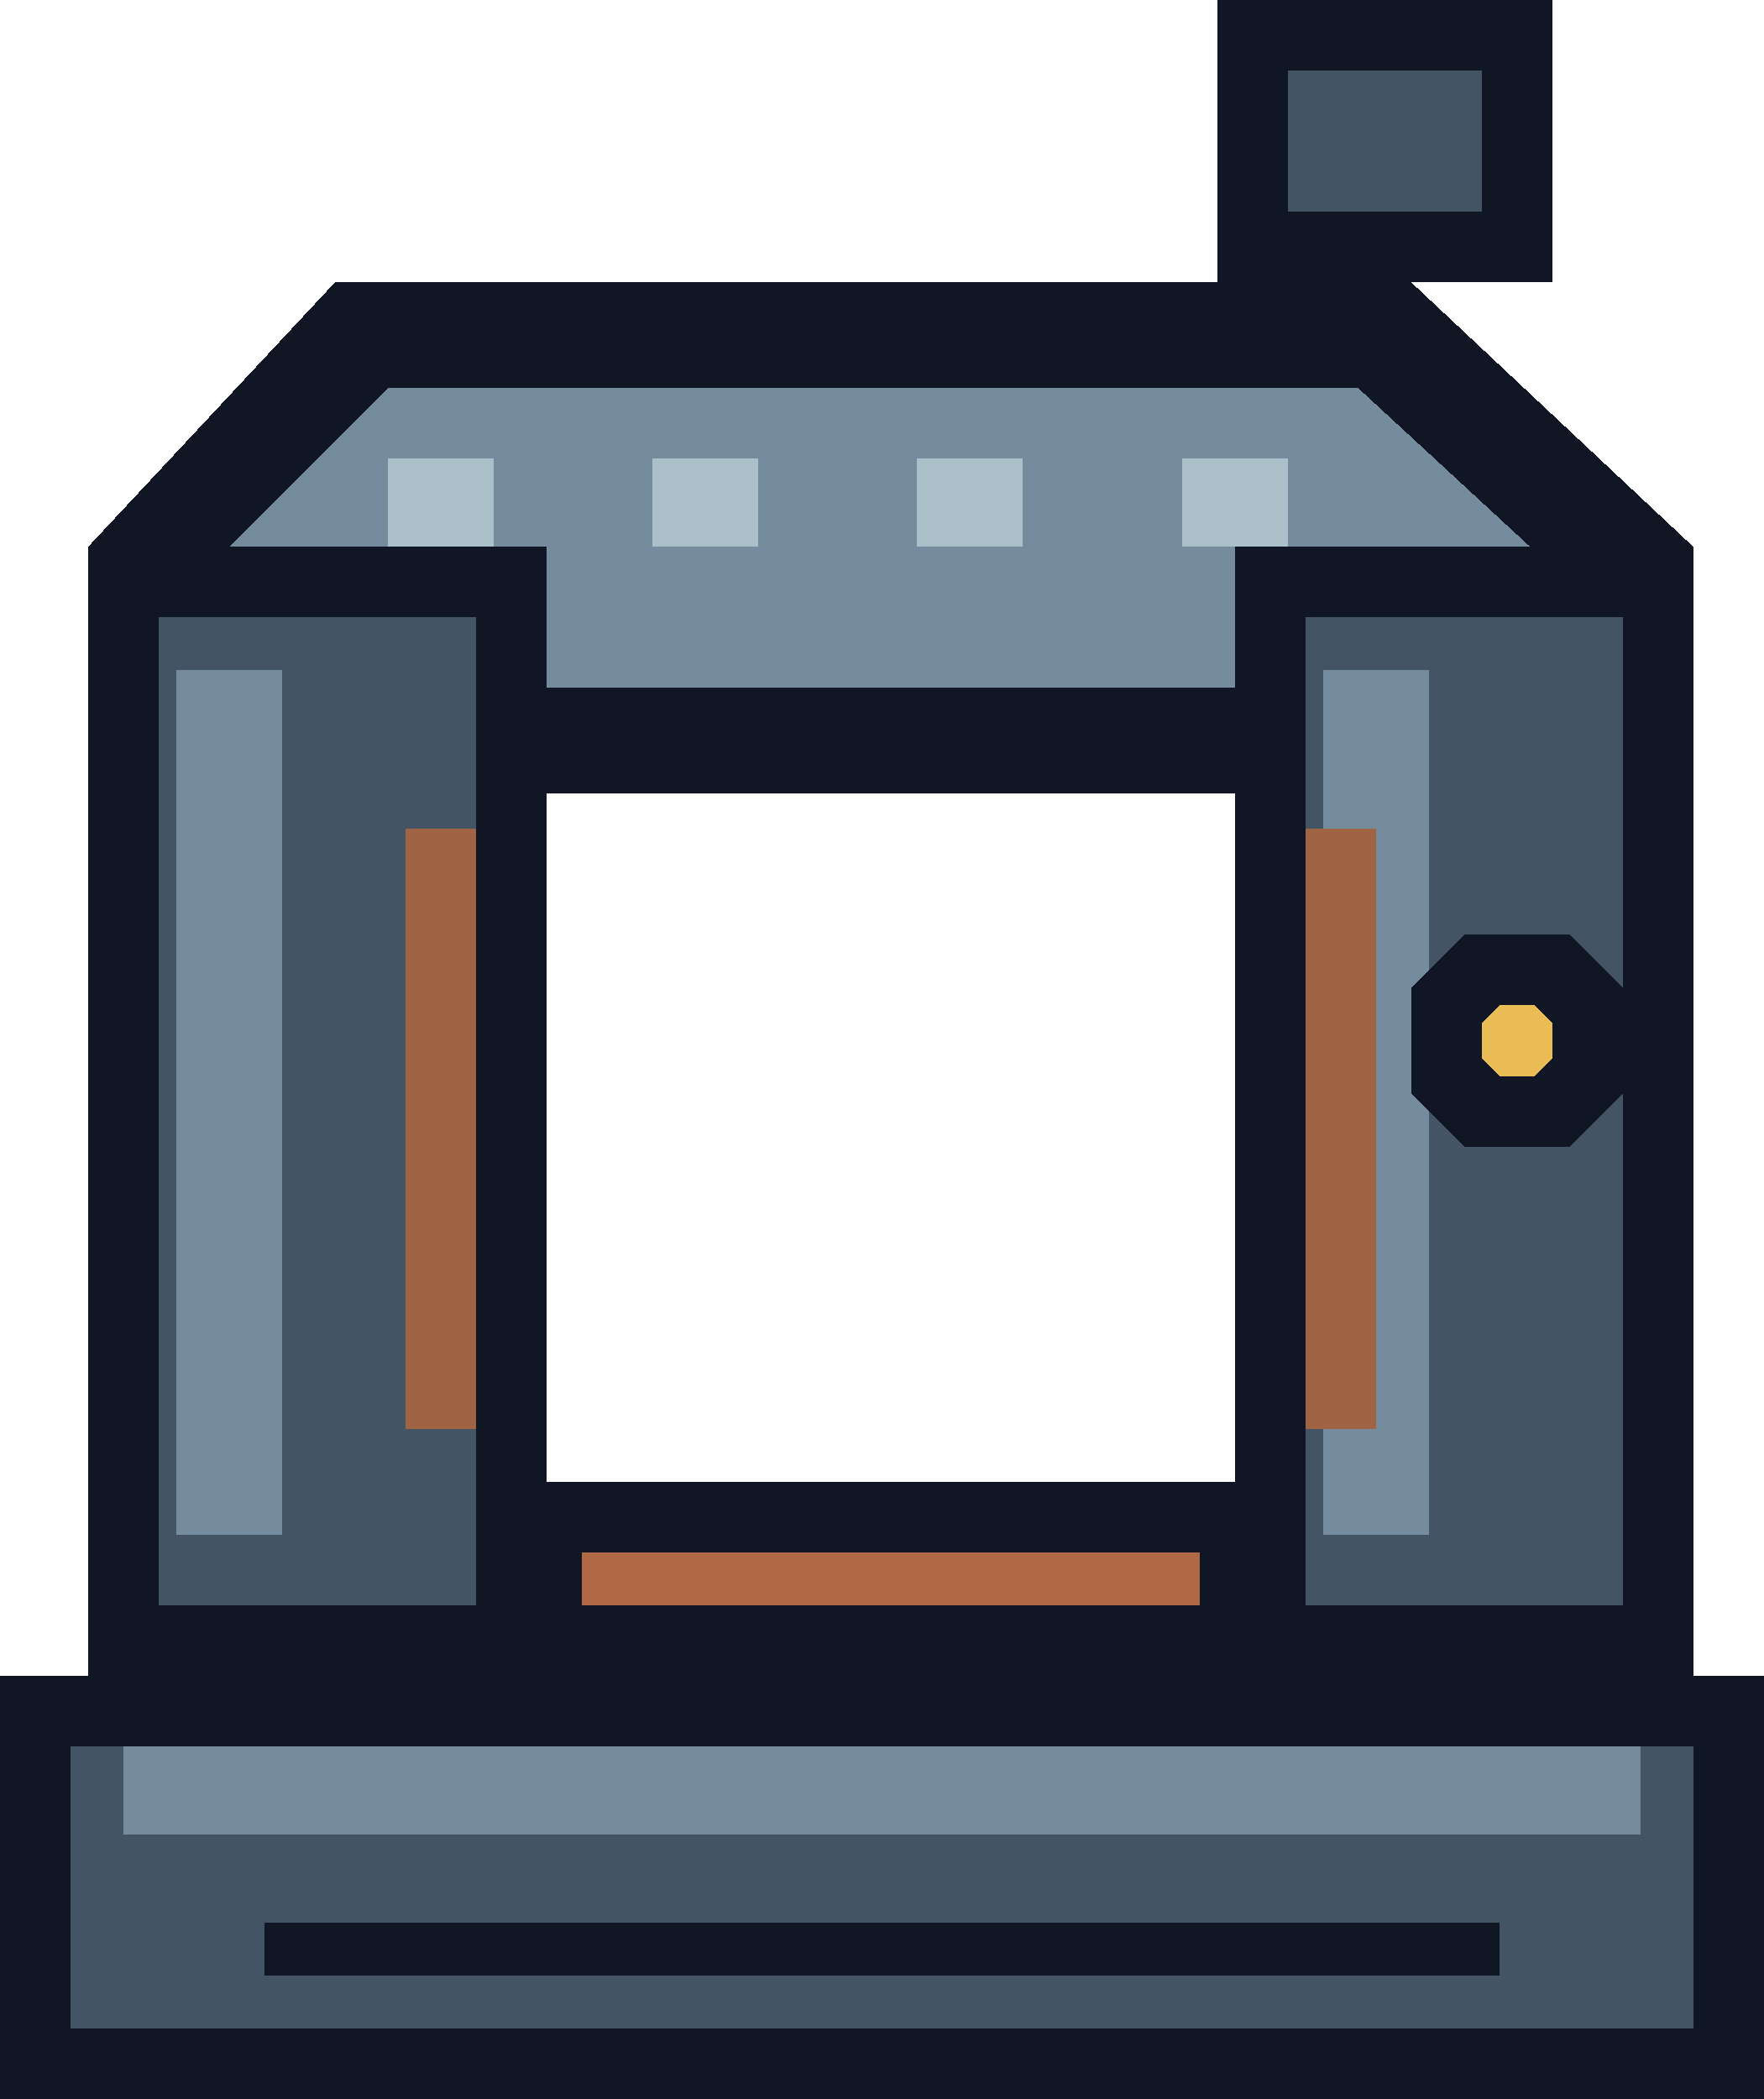
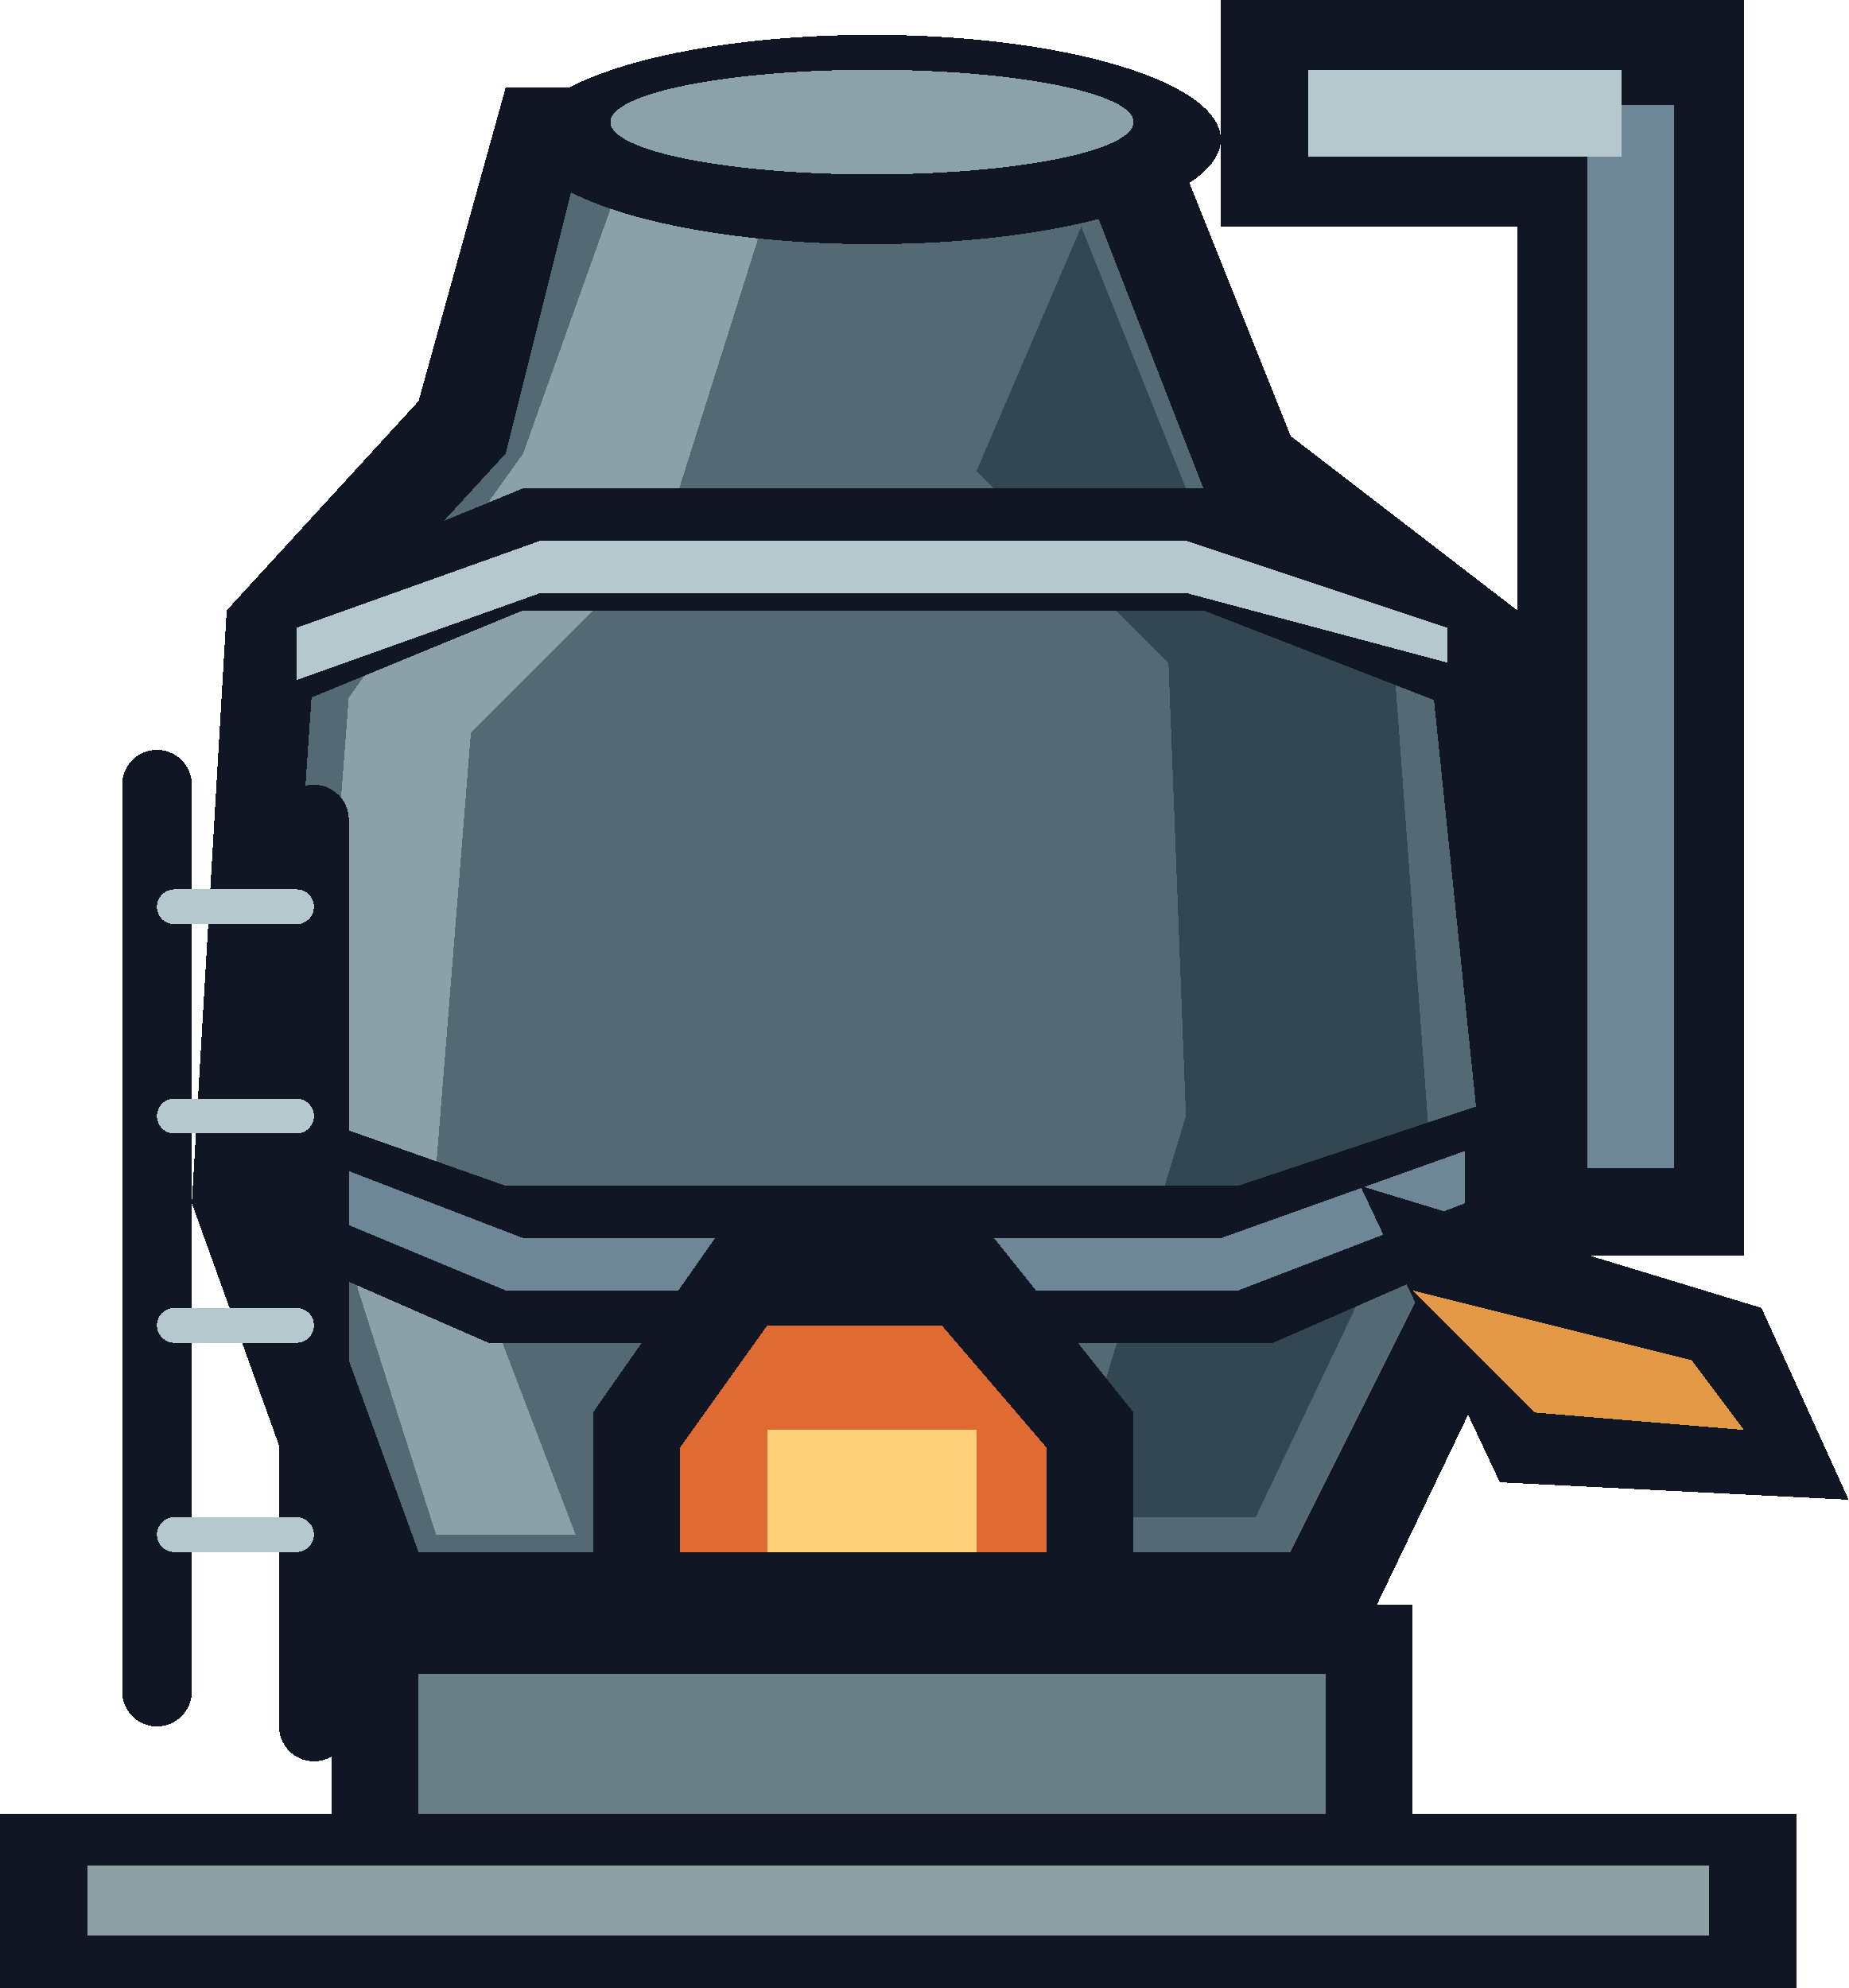
- <svg xmlns="http://www.w3.org/2000/svg" width="100" height="119" viewBox="14 4 100 119" shape-rendering="crispEdges">
-   <rect x="83" y="4" width="19" height="16" fill="#101623" />
-   <rect x="87" y="8" width="11" height="8" fill="#435565" />
-   <path d="M19 35L33 20H94L110 35V49H19Z" fill="#101623" />
-   <path d="M25 37L36 26H91L104 38V43H25Z" fill="#748c9d" />
-   <rect x="19" y="35" width="26" height="64" fill="#101623" />
-   <rect x="23" y="39" width="18" height="56" fill="#435565" />
-   <rect x="84" y="35" width="26" height="64" fill="#101623" />
-   <rect x="88" y="39" width="18" height="56" fill="#435565" />
-   <rect x="24" y="42" width="6" height="49" fill="#748c9d" />
-   <rect x="89" y="42" width="6" height="49" fill="#748c9d" />
-   <rect x="37" y="51" width="4" height="34" fill="#a06343" />
-   <rect x="88" y="51" width="4" height="34" fill="#a06343" />
-   <rect x="43" y="88" width="43" height="11" fill="#101623" />
-   <rect x="47" y="92" width="35" height="3" fill="#b16844" />
-   <rect x="14" y="99" width="100" height="24" fill="#101623" />
-   <rect x="18" y="103" width="92" height="16" fill="#435565" />
-   <rect x="21" y="103" width="86" height="5" fill="#748c9d" />
-   <rect x="29" y="113" width="70" height="3" fill="#101623" />
-   <rect x="36" y="30" width="6" height="5" fill="#abc0c8" />
-   <rect x="51" y="30" width="6" height="5" fill="#abc0c8" />
-   <rect x="66" y="30" width="6" height="5" fill="#abc0c8" />
-   <rect x="81" y="30" width="6" height="5" fill="#abc0c8" />
-   <path d="M97 57L103 57L106 60L106 66L103 69L97 69L94 66L94 60Z" fill="#101623" />
-   <path d="M99 61L101 61L102 62L102 64L101 65L99 65L98 64L98 62Z" fill="#e9bc55" />
+ <svg xmlns="http://www.w3.org/2000/svg" width="106" height="114" viewBox="10 11 106 114" shape-rendering="crispEdges">
+   <path d="M80 11H110V83H97V24H80Z" fill="#101623" />
+   <rect x="101" y="17" width="5" height="61" fill="#6e8796" />
+   <rect x="85" y="15" width="18" height="5" fill="#b5c8ce" />
+   <path d="M39 16H76L84 36L97 46L100 80L88 105H30L21 80L23 46L34 34Z" fill="#101623" />
+   <path d="M43 21H72L79 39L92 49L95 78L84 100H34L26 78L28 49L39 37Z" fill="#536974" />
+   <path d="M40 37L45 23H54L48 42L37 53L35 78L43 99H35L28 77L30 51Z" fill="#8aa1a8" />
+   <path d="M72 24L78 39L90 50L92 77L82 98H71L78 75L77 49L66 38Z" fill="#334753" />
+   <path d="M23 46L40 39H79L97 46V53L79 46H40L23 53Z" fill="#101623" />
+   <path d="M27 47L41 42H78L93 47V49L78 45H41L27 50Z" fill="#b5c8ce" />
+   <path d="M22 73L39 79H81L99 73V81L83 88H38L22 81Z" fill="#101623" />
+   <path d="M27 77L40 82H80L94 77V80L81 85H39L27 80Z" fill="#6e8796" />
+   <path d="M44 92L51 82H67L75 92V104H44Z" fill="#101623" />
+   <path d="M49 94L54 87H64L70 94V100H49Z" fill="#df6a32" />
+   <rect x="54" y="93" width="12" height="7" fill="#ffd17a" />
+   <path d="M88 79L111 86L116 97L96 96Z" fill="#101623" />
+   <path d="M91 85L107 89L110 93L98 92Z" fill="#e39845" />
+   <rect x="29" y="103" width="62" height="16" fill="#101623" />
+   <rect x="34" y="107" width="52" height="8" fill="#697f88" />
+   <rect x="10" y="115" width="103" height="10" fill="#101623" />
+   <rect x="15" y="118" width="93" height="4" fill="#8da1a5" />
+   <path d="M19 56V108M28 58V110" fill="none" stroke="#101623" stroke-width="4" stroke-linejoin="round" stroke-linecap="round" />
+   <path d="M20 63H27M20 75H27M20 87H27M20 99H27" fill="none" stroke="#b5c8ce" stroke-width="2" stroke-linejoin="round" stroke-linecap="round" />
+   <ellipse cx="60" cy="19" rx="20" ry="6" fill="#101623" />
+   <ellipse cx="60" cy="18" rx="15" ry="3" fill="#8ca2a9" />
</svg>
